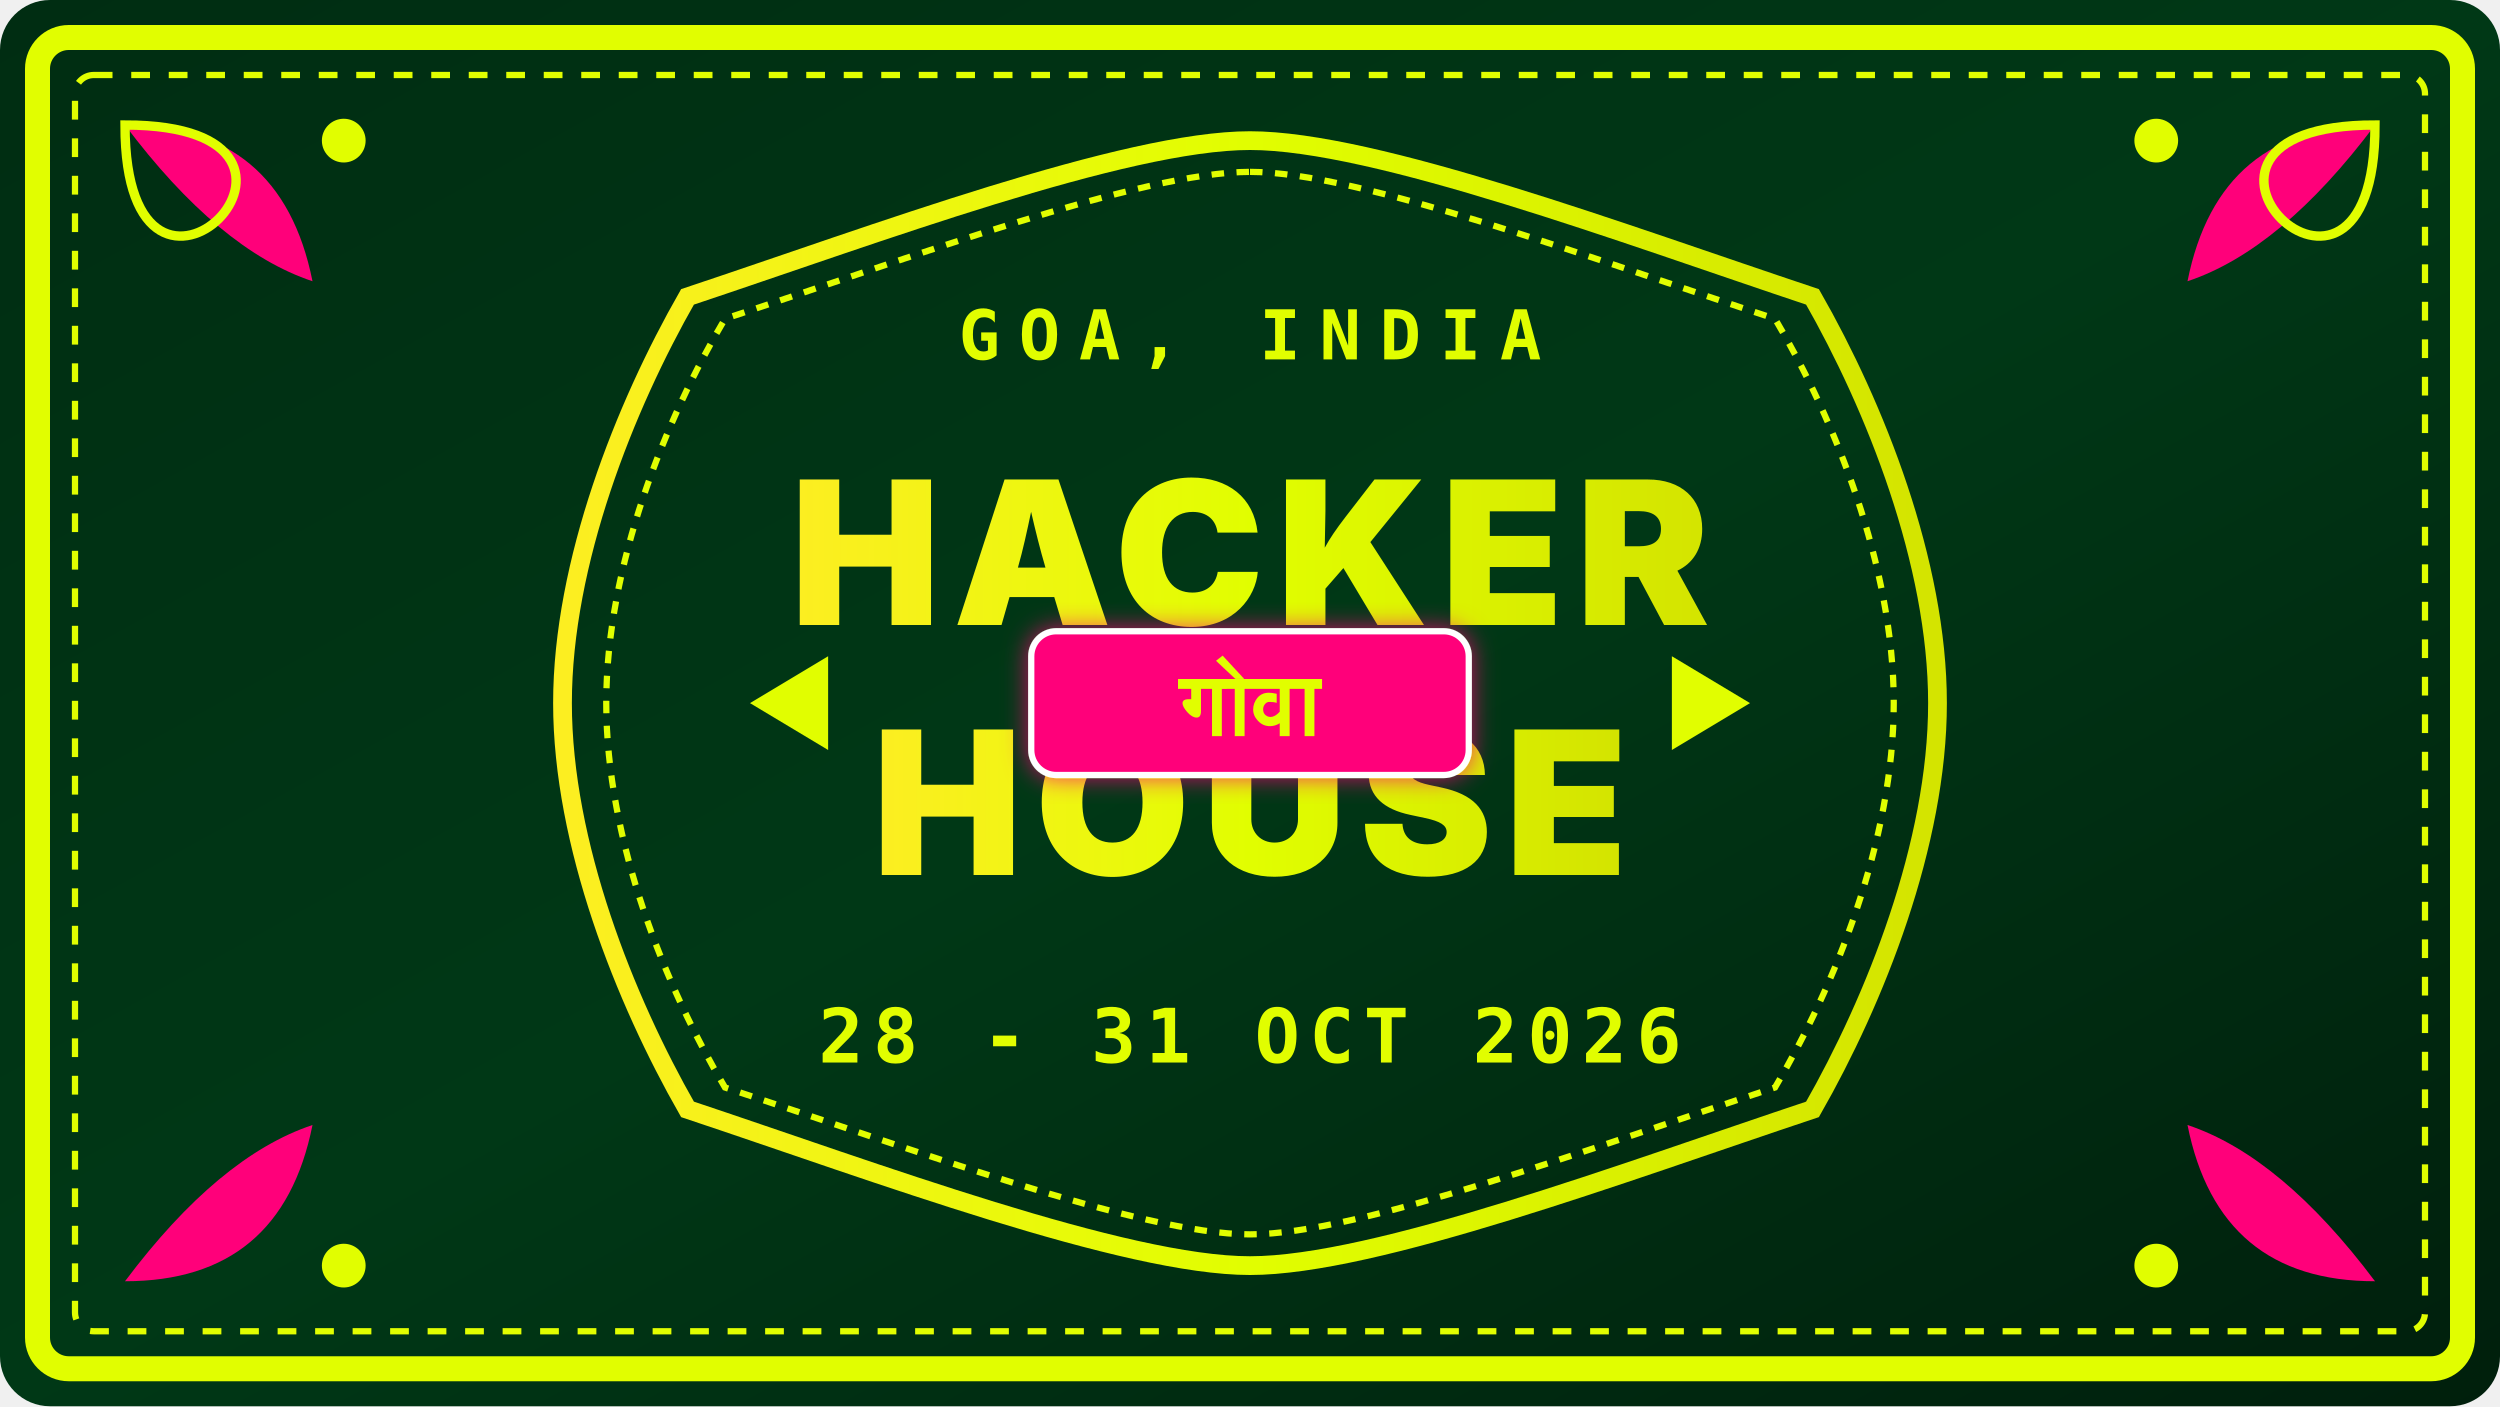
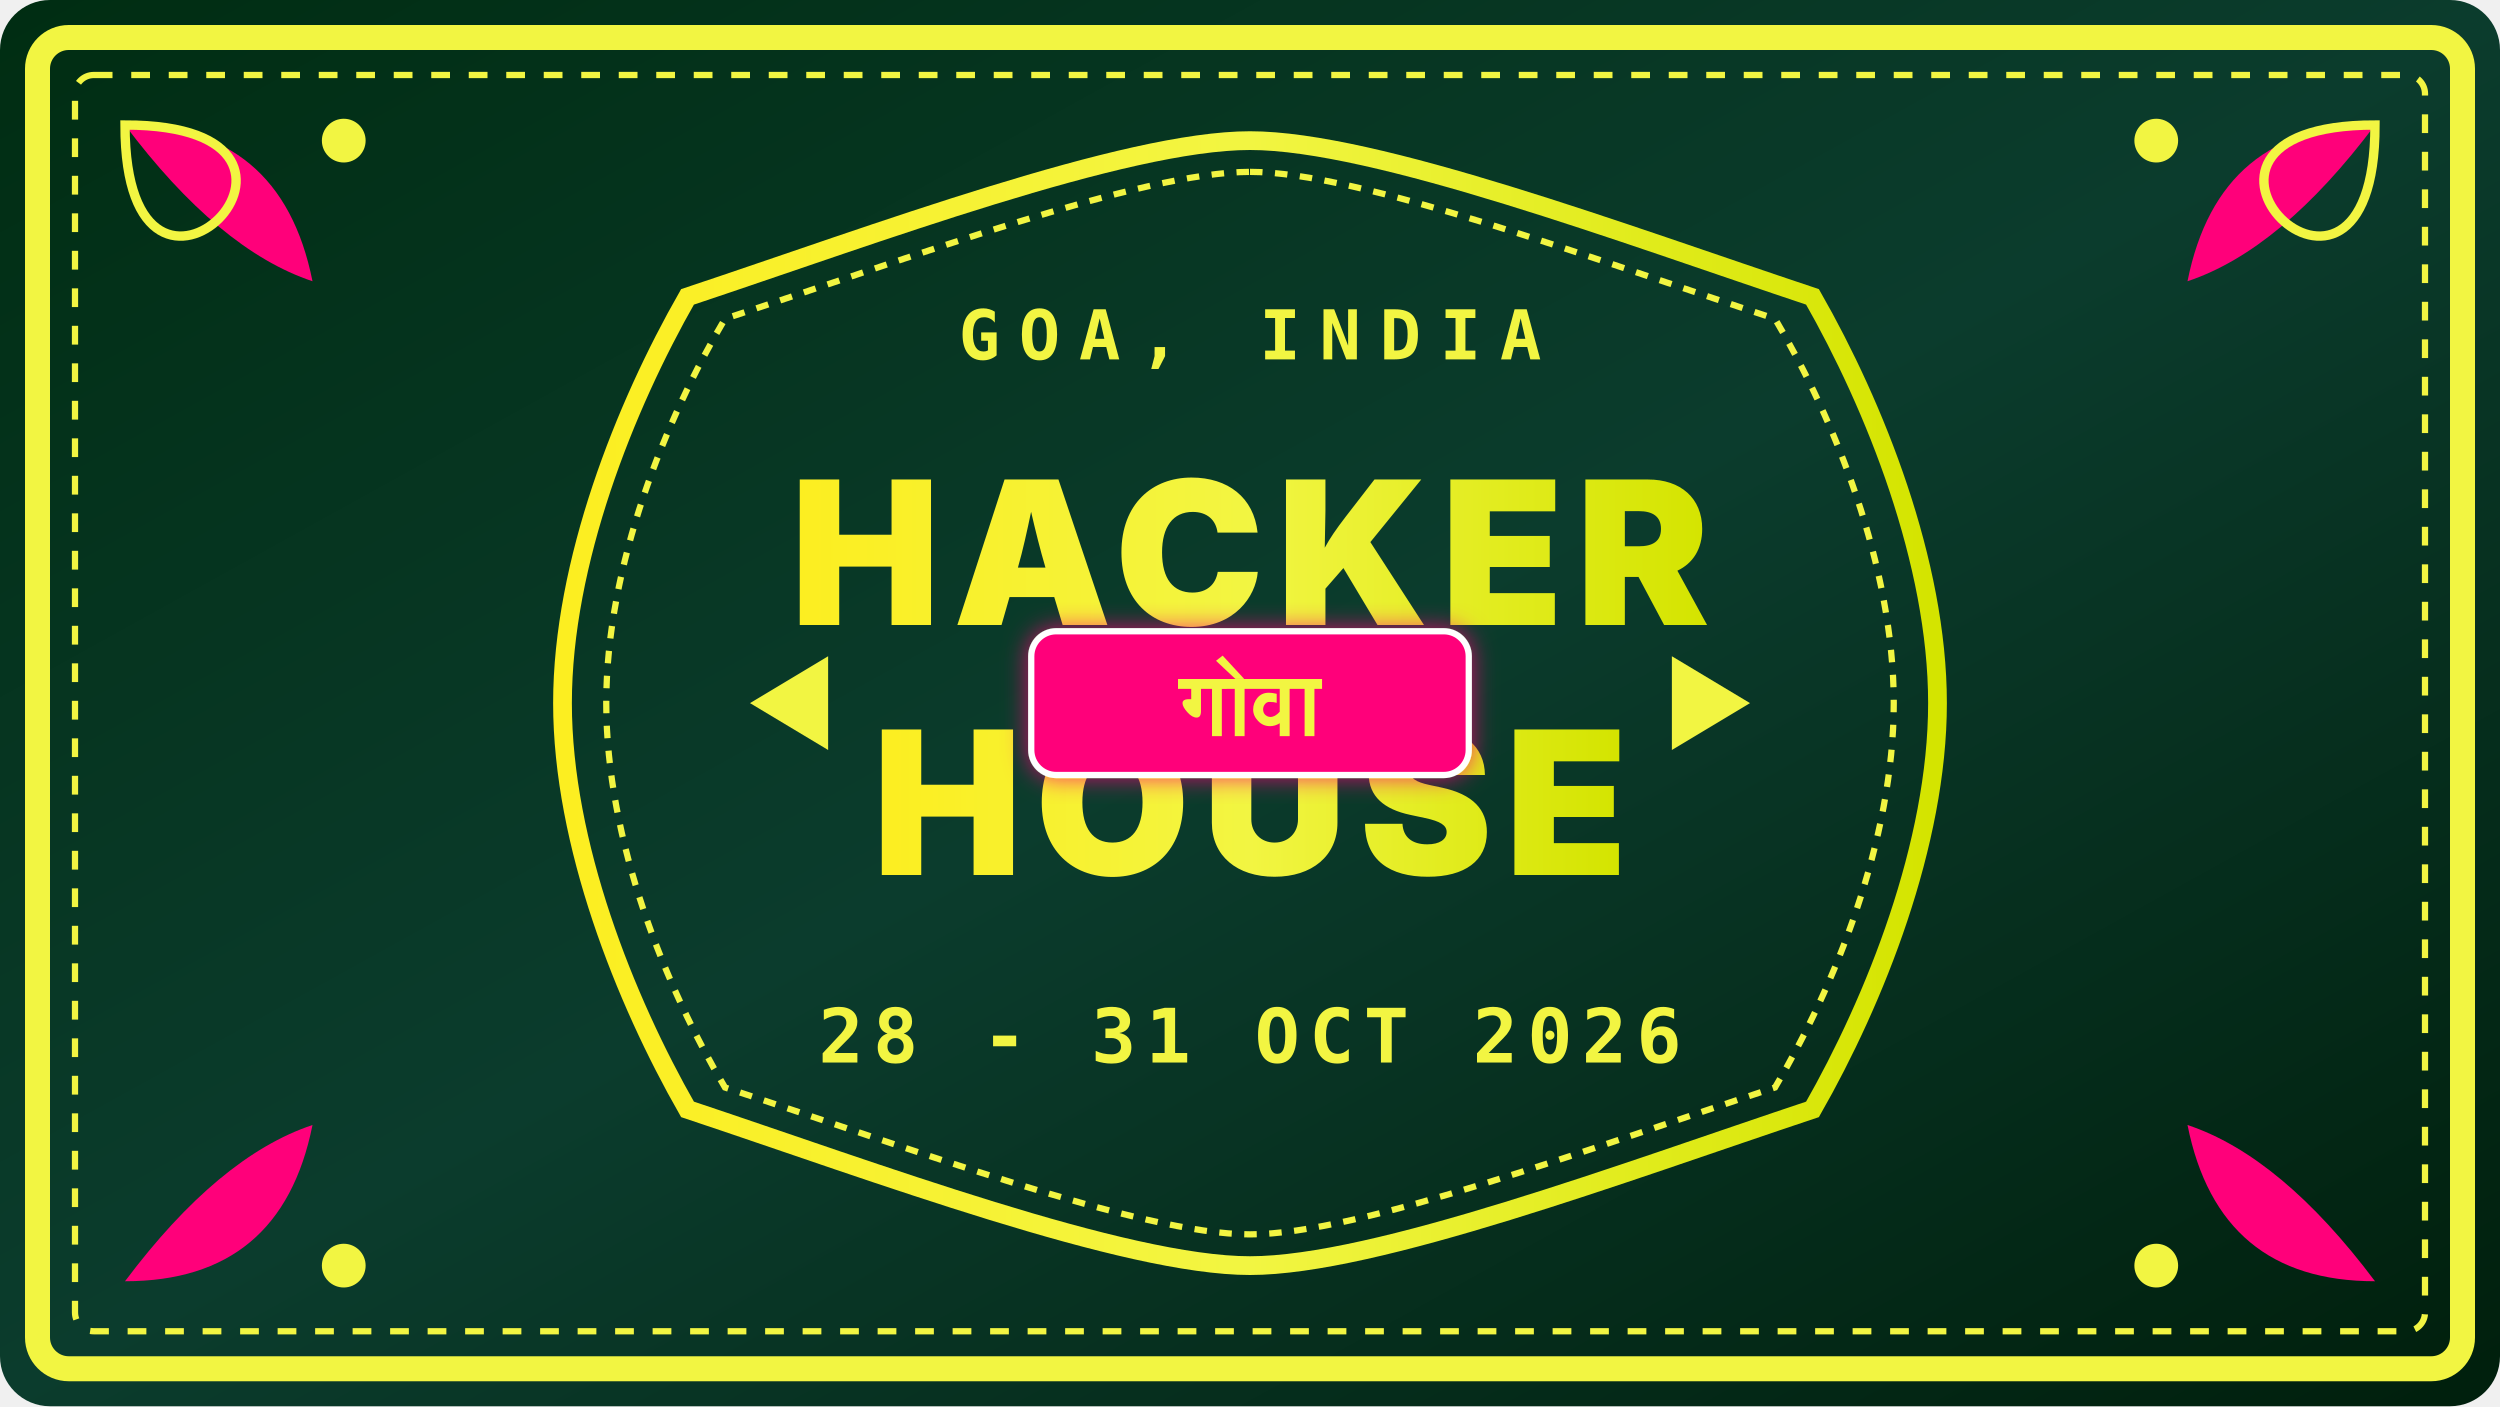
<svg xmlns="http://www.w3.org/2000/svg" viewBox="0 0 800 450" width="100%" height="100%">
  <defs>
    <linearGradient id="bgGrad" x1="0%" y1="0%" x2="100%" y2="100%">
      <stop offset="0%" stop-color="#002D12" />
-       <stop offset="50%" stop-color="#003816" />
+       <stop offset="50%" stop-color="#0b3c2d" />
      <stop offset="100%" stop-color="#001F0C" />
    </linearGradient>
    <linearGradient id="goldGrad" x1="0%" y1="0%" x2="100%" y2="0%">
      <stop offset="0%" stop-color="#FCEE21" />
-       <stop offset="50%" stop-color="#E1FE00" />
+       <stop offset="50%" stop-color="#f2f542" />
      <stop offset="100%" stop-color="#D4E400" />
    </linearGradient>
    <filter id="pinkGlow" x="-20%" y="-20%" width="140%" height="140%">
      <feDropShadow dx="0" dy="0" stdDeviation="4" flood-color="#FF007A" flood-opacity="0.8" />
    </filter>
  </defs>
  <rect width="800" height="450" fill="url(#bgGrad)" rx="16" />
-   <rect x="12" y="12" width="776" height="426" fill="none" stroke="#E1FE00" stroke-width="8" rx="10" />
-   <rect x="24" y="24" width="752" height="402" fill="none" stroke="#E1FE00" stroke-width="2" stroke-dasharray="6,6" rx="6" />
+   <rect x="12" y="12" width="776" height="426" fill="none" stroke="#f2f542" stroke-width="8" rx="10" />
+   <rect x="24" y="24" width="752" height="402" fill="none" stroke="#f2f542" stroke-width="2" stroke-dasharray="6,6" rx="6" />
  <path d="M 40 40 Q 90 40 100 90 Q 70 80 40 40 Z" fill="#FF007A" />
-   <path d="M 40 40 C 120 40 40 120 40 40 Z" fill="none" stroke="#E1FE00" stroke-width="3" />
-   <circle cx="110" cy="45" r="7" fill="#E1FE00" />
+   <path d="M 40 40 C 120 40 40 120 40 40 Z" fill="none" stroke="#f2f542" stroke-width="3" />
+   <circle cx="110" cy="45" r="7" fill="#f2f542" />
  <path d="M 760 40 Q 710 40 700 90 Q 730 80 760 40 Z" fill="#FF007A" />
-   <path d="M 760 40 C 680 40 760 120 760 40 Z" fill="none" stroke="#E1FE00" stroke-width="3" />
-   <circle cx="690" cy="45" r="7" fill="#E1FE00" />
+   <path d="M 760 40 C 680 40 760 120 760 40 Z" fill="none" stroke="#f2f542" stroke-width="3" />
+   <circle cx="690" cy="45" r="7" fill="#f2f542" />
  <path d="M 40 410 Q 90 410 100 360 Q 70 370 40 410 Z" fill="#FF007A" />
-   <circle cx="110" cy="405" r="7" fill="#E1FE00" />
+   <circle cx="110" cy="405" r="7" fill="#f2f542" />
  <path d="M 760 410 Q 710 410 700 360 Q 730 370 760 410 Z" fill="#FF007A" />
-   <circle cx="690" cy="405" r="7" fill="#E1FE00" />
+   <circle cx="690" cy="405" r="7" fill="#f2f542" />
  <path d="M 400 45             C 440 45, 520 75, 580 95             C 600 130, 620 180, 620 225             C 620 270, 600 320, 580 355             C 520 375, 440 405, 400 405             C 360 405, 280 375, 220 355             C 200 320, 180 270, 180 225             C 180 180, 200 130, 220 95             C 280 75, 360 45, 400 45 Z" fill="none" stroke="url(#goldGrad)" stroke-width="6" />
-   <path d="M 400 55             C 435 55, 510 83, 568 102             C 587 134, 606 181, 606 225             C 606 269, 587 316, 568 348             C 510 367, 435 395, 400 395             C 365 395, 290 367, 232 348             C 213 316, 194 269, 194 225             C 194 181, 213 134, 232 102             C 290 83, 365 55, 400 55 Z" fill="none" stroke="#E1FE00" stroke-width="2" stroke-dasharray="4,4" />
-   <path d="M 240 225 L 265 210 L 265 240 Z" fill="#E1FE00" />
-   <path d="M 560 225 L 535 210 L 535 240 Z" fill="#E1FE00" />
-   <text x="400" y="115" text-anchor="middle" fill="#E1FE00" font-family="'JetBrains Mono', monospace" font-weight="700" font-size="22" letter-spacing="6">GOA, INDIA</text>
+   <path d="M 400 55             C 435 55, 510 83, 568 102             C 587 134, 606 181, 606 225             C 606 269, 587 316, 568 348             C 510 367, 435 395, 400 395             C 365 395, 290 367, 232 348             C 213 316, 194 269, 194 225             C 194 181, 213 134, 232 102             C 290 83, 365 55, 400 55 Z" fill="none" stroke="#f2f542" stroke-width="2" stroke-dasharray="4,4" />
+   <path d="M 240 225 L 265 210 L 265 240 Z" fill="#f2f542" />
+   <path d="M 560 225 L 535 210 L 535 240 Z" fill="#f2f542" />
+   <text x="400" y="115" text-anchor="middle" fill="#f2f542" font-family="'JetBrains Mono', monospace" font-weight="700" font-size="22" letter-spacing="6">GOA, INDIA</text>
  <text x="400" y="200" text-anchor="middle" fill="url(#goldGrad)" font-family="'Inter', sans-serif" font-weight="900" font-size="64" letter-spacing="4">HACKER</text>
  <text x="400" y="280" text-anchor="middle" fill="url(#goldGrad)" font-family="'Inter', sans-serif" font-weight="900" font-size="64" letter-spacing="4">HOUSE</text>
  <g filter="url(#pinkGlow)">
    <rect x="330" y="202" width="140" height="46" rx="8" fill="#FF007A" stroke="#FFFFFF" stroke-width="2" />
-     <text x="400" y="235" text-anchor="middle" fill="#E1FE00" font-family="system-ui, -apple-system, 'Segoe UI', Roboto, sans-serif" font-weight="900" font-size="28">गोवा</text>
+     <text x="400" y="235" text-anchor="middle" fill="#f2f542" font-family="system-ui, -apple-system, 'Segoe UI', Roboto, sans-serif" font-weight="900" font-size="28">गोवा</text>
  </g>
-   <text x="400" y="340" text-anchor="middle" fill="#E1FE00" font-family="'JetBrains Mono', monospace" font-weight="700" font-size="24" letter-spacing="3">28 - 31 OCT 2026</text>
+   <text x="400" y="340" text-anchor="middle" fill="#f2f542" font-family="'JetBrains Mono', monospace" font-weight="700" font-size="24" letter-spacing="3">28 - 31 OCT 2026</text>
</svg>
